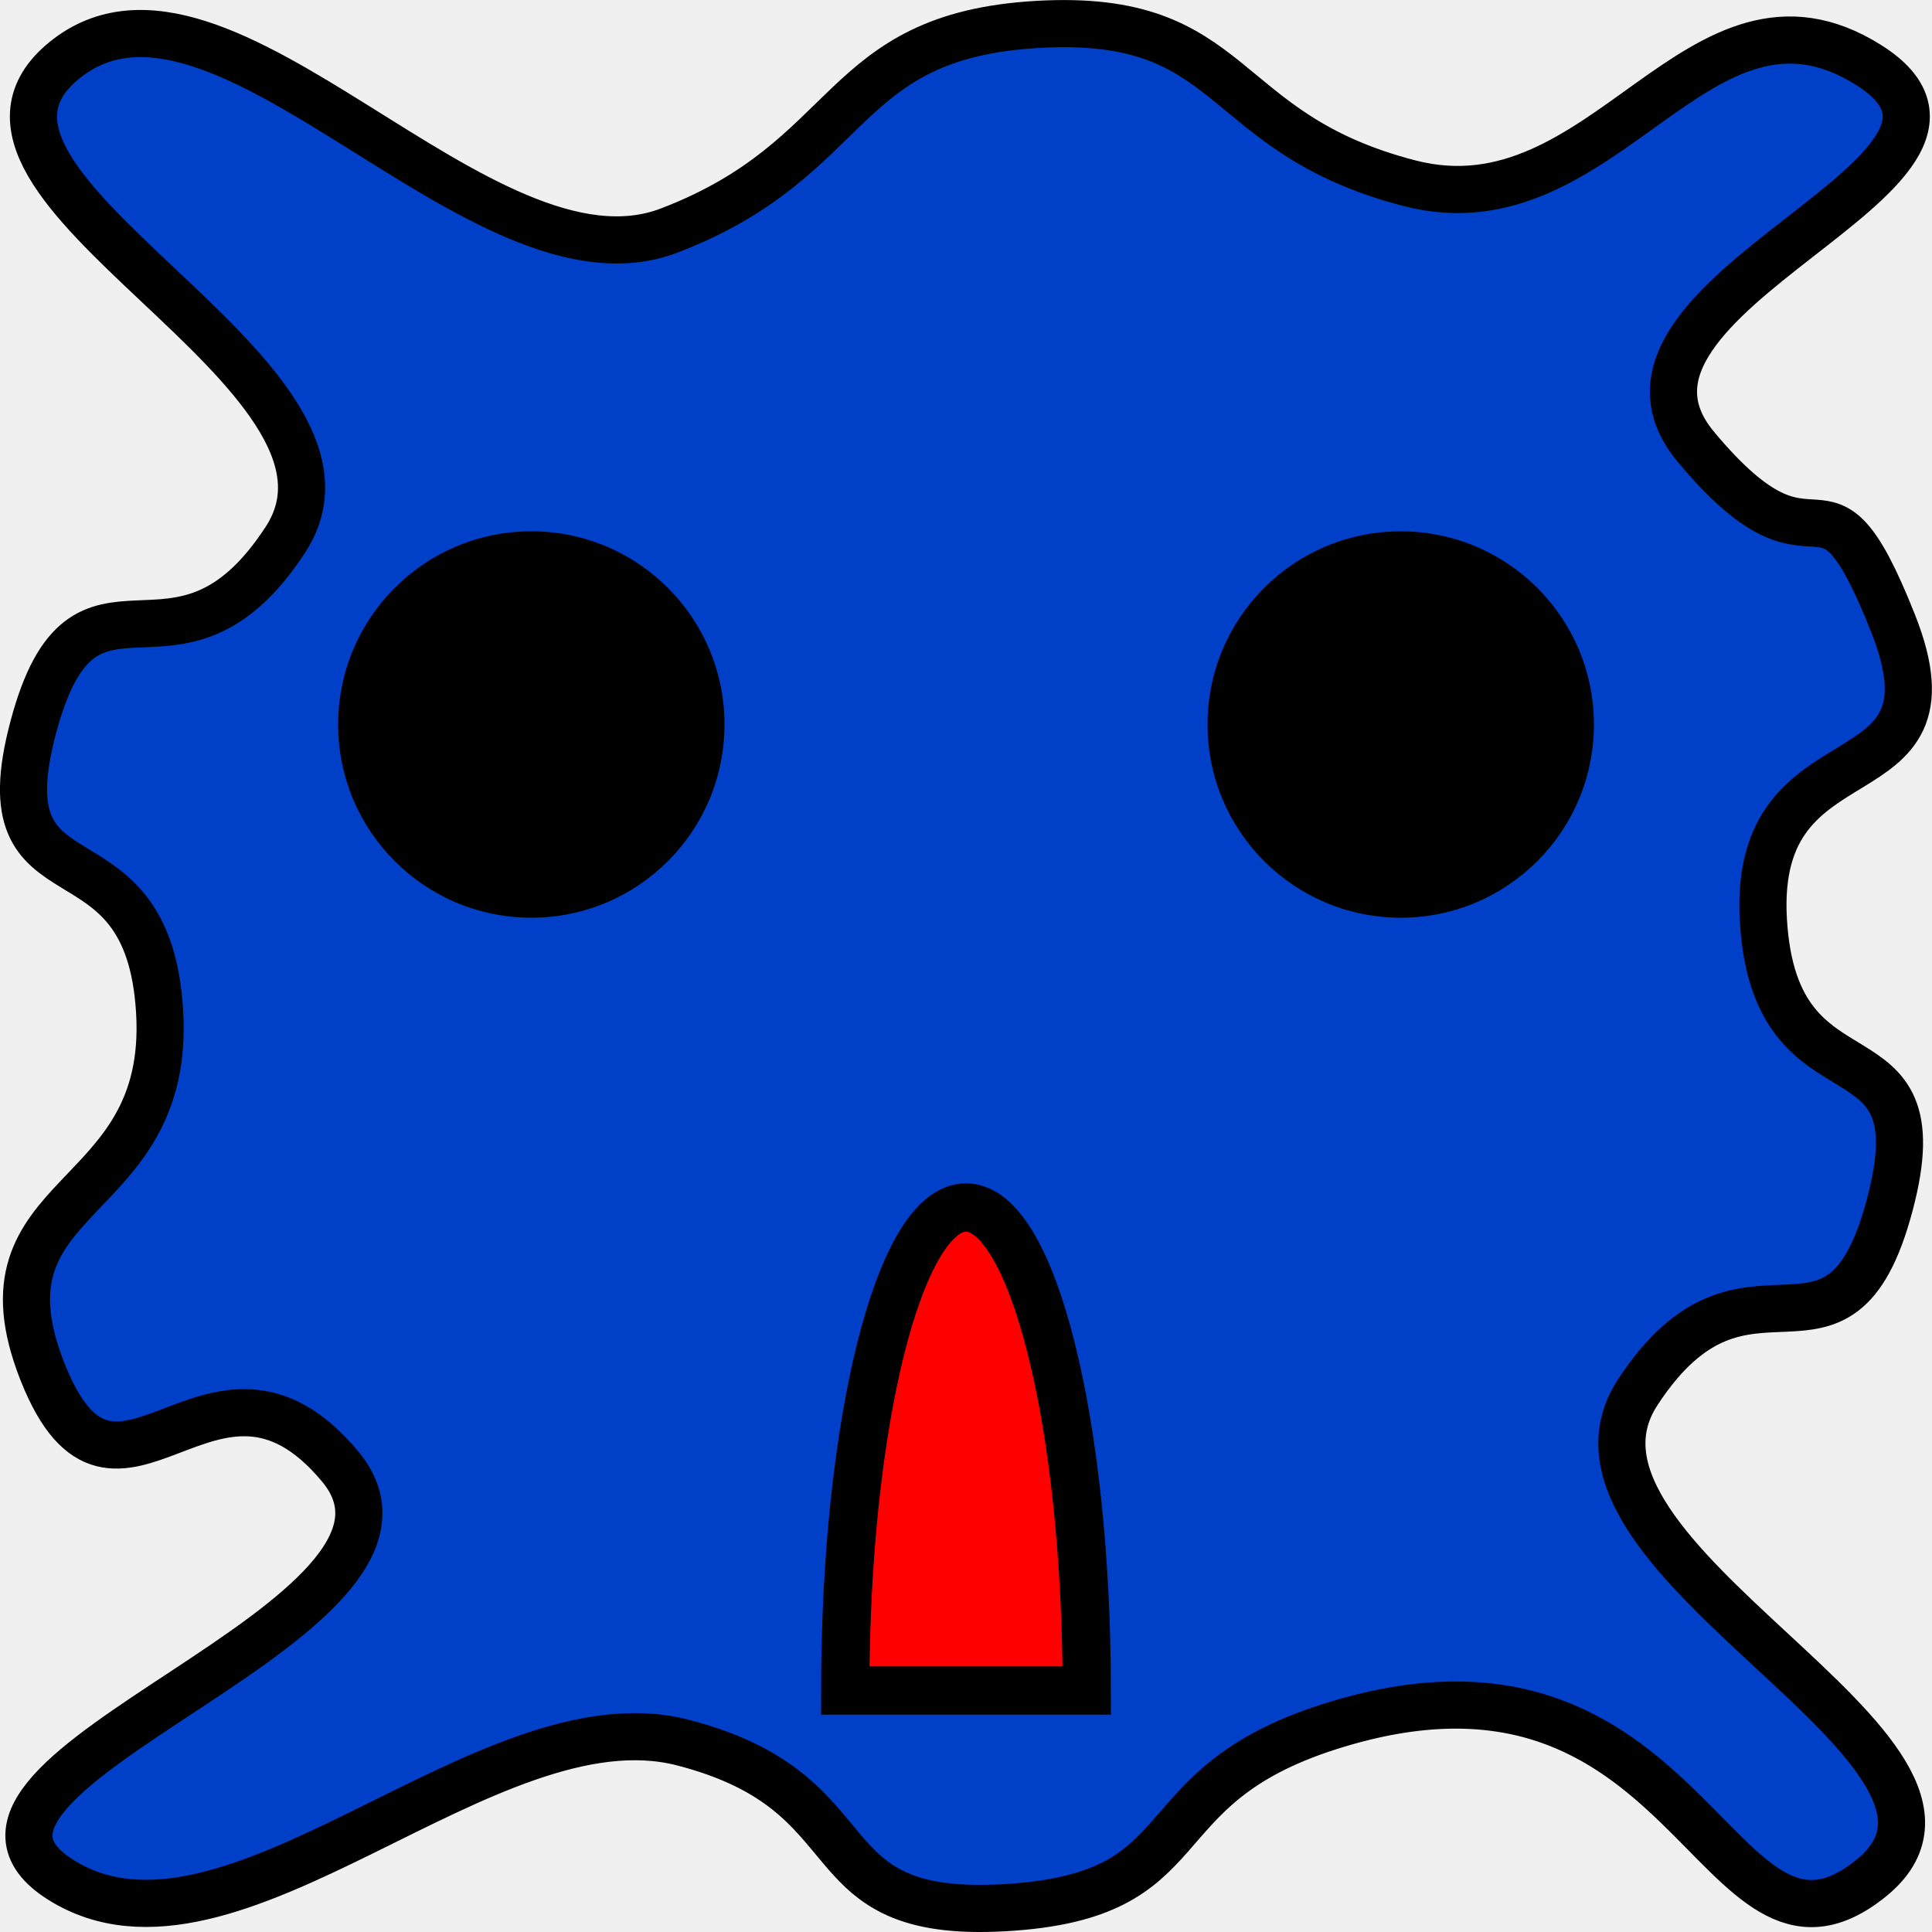
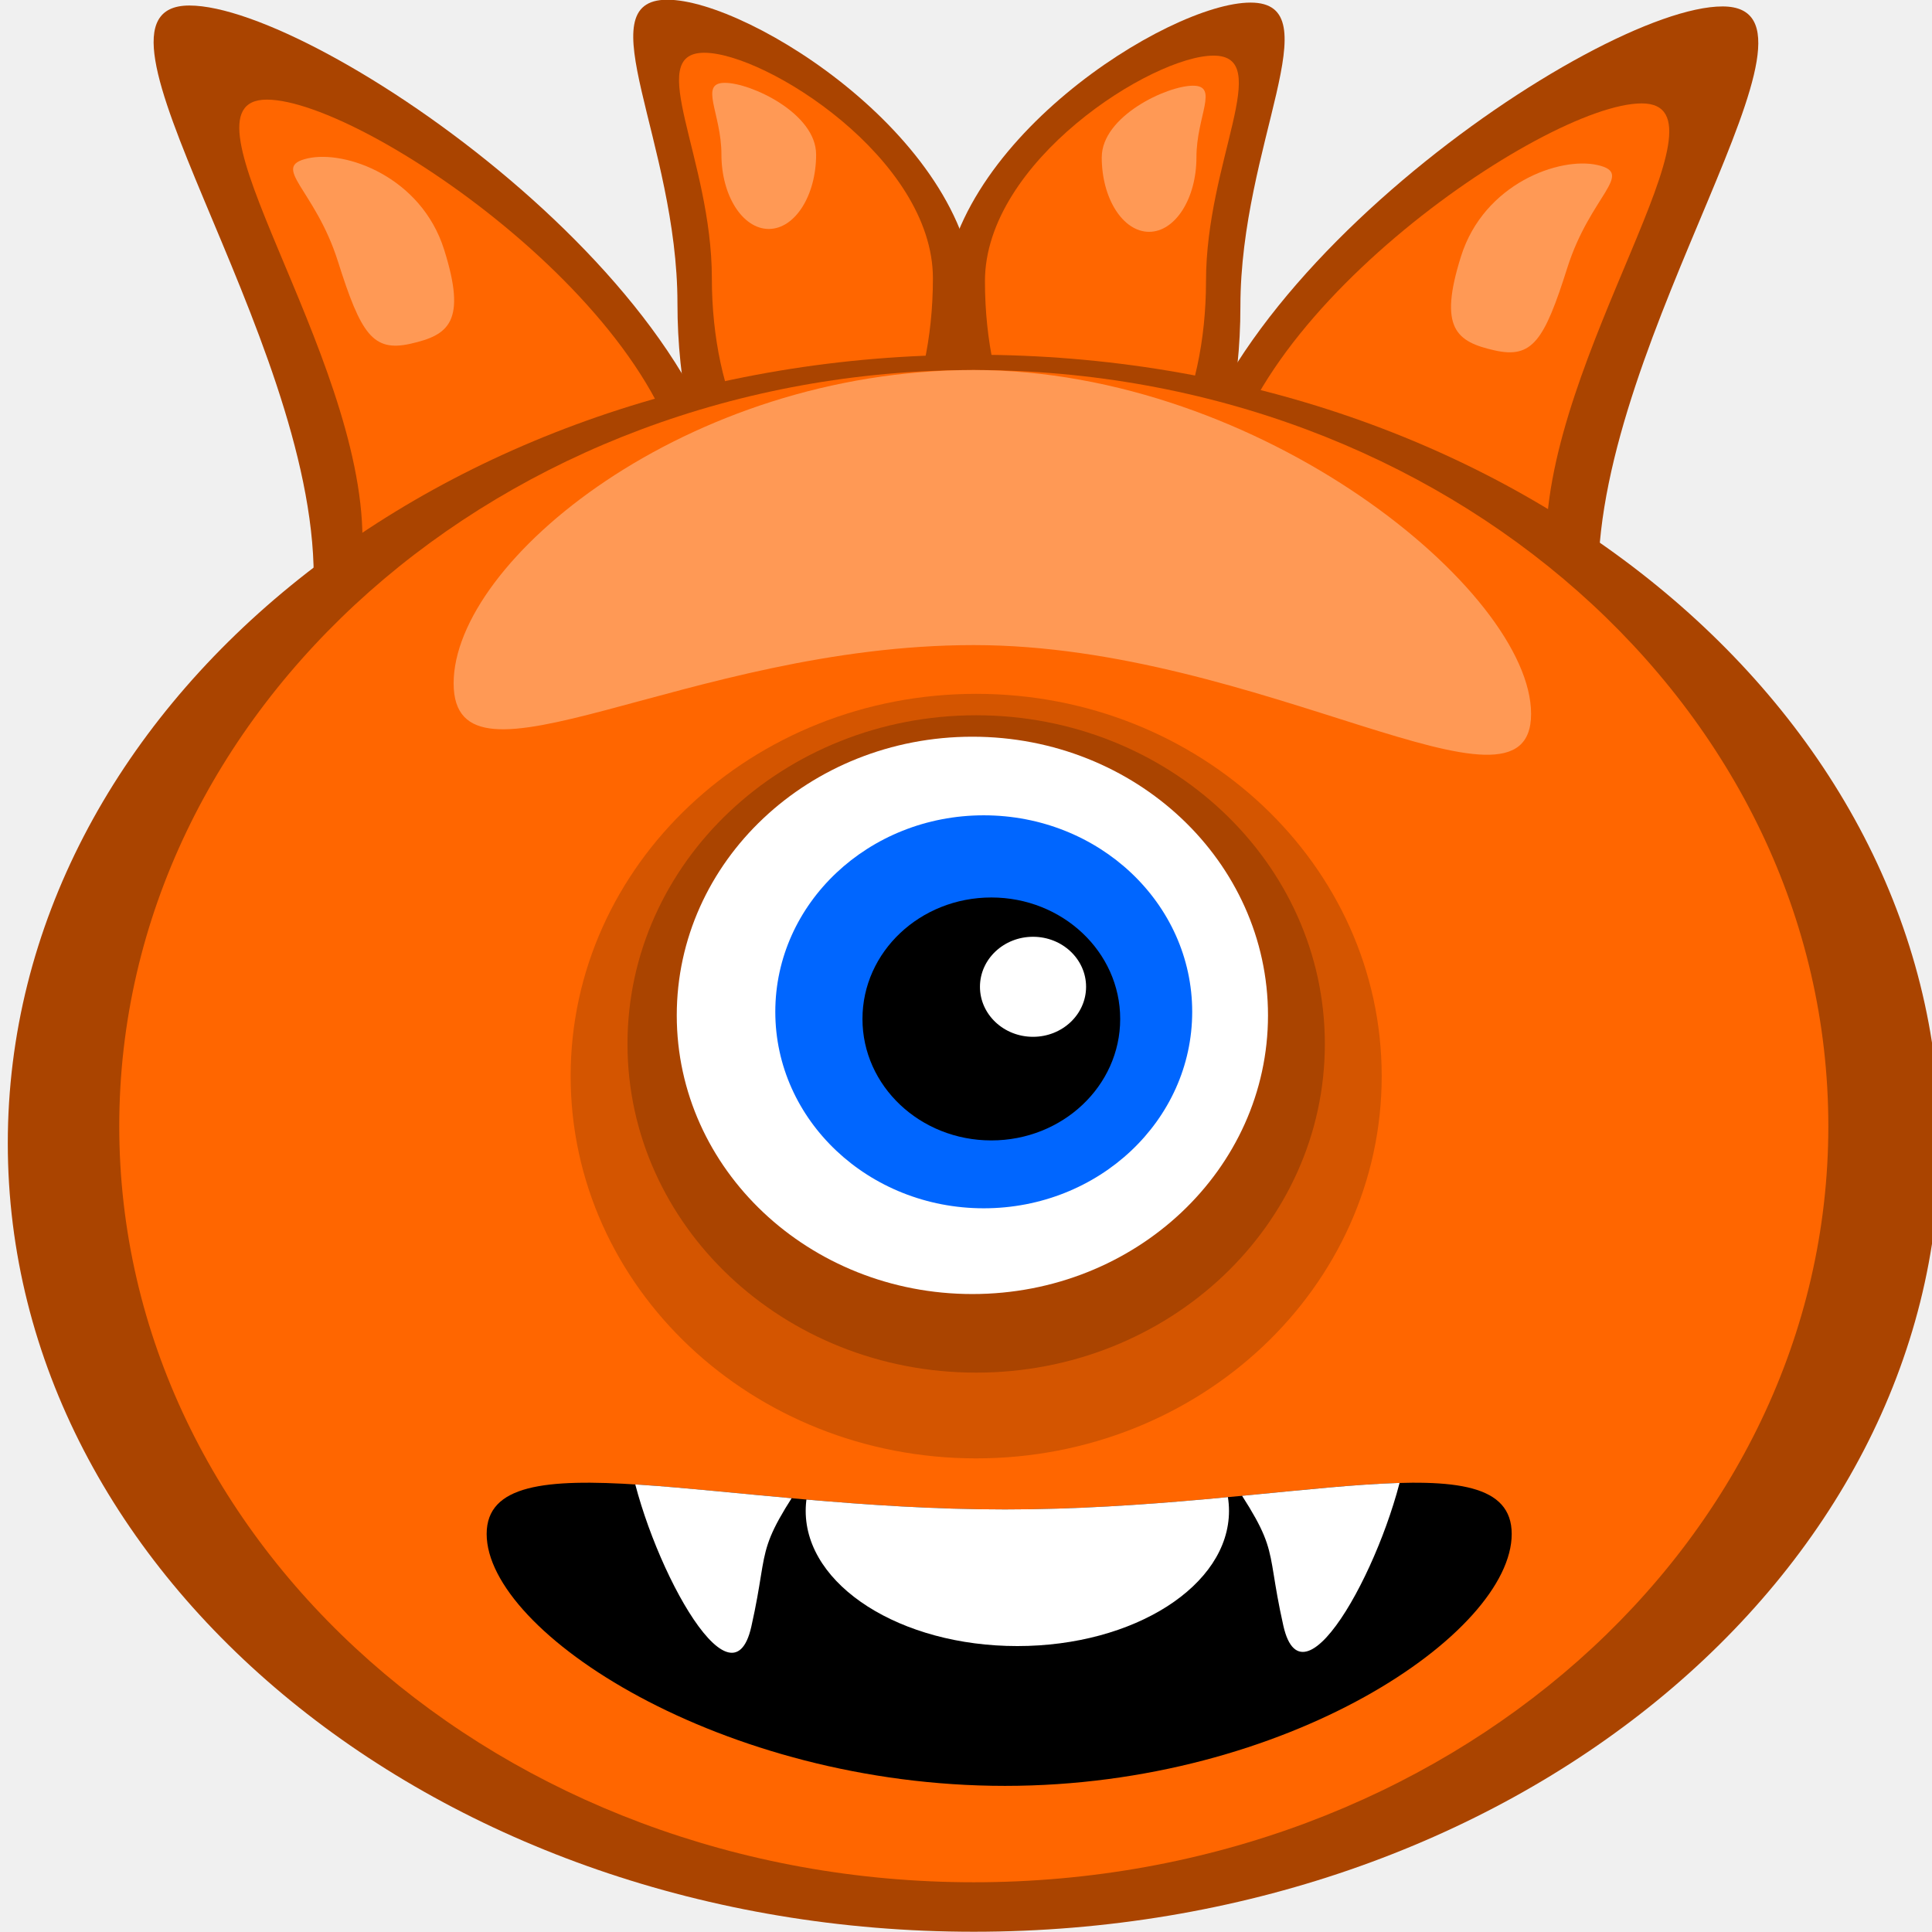
- <svg xmlns="http://www.w3.org/2000/svg" width="40" height="40" id="svg2" version="1.1">
-   <defs id="defs4" />
-   <g id="layer1" transform="translate(0,-1012.362)">
-     <path style="fill:#0040c9;fill-opacity:1;fill-rule:evenodd;stroke:#000000;stroke-width:0.976;stroke-linecap:round;stroke-linejoin:miter;stroke-miterlimit:4;stroke-opacity:1;stroke-dasharray:none" d="m 33.906,1041.19 c -2.261,3.465 8.067,7.454 4.828,10.062 -3.239,2.609 -3.686,-5.546 -11.22,-3.138 -3.979,1.272 -2.535,3.506 -6.715,3.745 -4.18,0.238 -2.614,-2.377 -6.665,-3.42 -4.051,-1.043 -9.355,5.062 -12.88,2.84 -3.524,-2.223 8.441,-5.371 5.788,-8.556 -2.653,-3.184 -4.638,1.879 -6.16,-1.955 -1.522,-3.835 2.666,-3.348 2.423,-7.458 -0.243,-4.11 -3.676,-1.914 -2.615,-5.896 1.061,-3.982 2.958,-0.414 5.219,-3.878 2.261,-3.465 -7.807,-7.324 -4.568,-9.932 3.239,-2.608 8.619,5.026 12.519,3.529 3.901,-1.497 3.445,-4.028 7.625,-4.266 4.18,-0.238 3.654,2.247 7.704,3.29 4.051,1.043 5.976,-4.671 9.501,-2.448 3.524,2.223 -6.232,4.719 -3.579,7.904 2.653,3.184 2.559,-0.184 4.081,3.65 1.522,3.835 -2.926,2.044 -2.683,6.154 0.243,4.109 3.676,1.914 2.615,5.896 -1.061,3.982 -2.958,0.414 -5.219,3.878 z" id="path2985" />
-     <path style="fill:#000000;fill-opacity:1;fill-rule:evenodd;stroke:#000000;stroke-width:0;stroke-linecap:round;stroke-linejoin:miter;stroke-miterlimit:4;stroke-opacity:1;stroke-dasharray:none" id="path3756" d="m 13.132,12.915 a 1.957,2.336 0 1 1 -3.914,0 1.957,2.336 0 1 1 3.914,0 z" transform="matrix(2.043767,0,0,1.712345,-11.83871,1005.247)" />
-     <path style="fill:#000000;fill-opacity:1;fill-rule:evenodd;stroke:#000000;stroke-width:0;stroke-linecap:round;stroke-linejoin:miter;stroke-miterlimit:4;stroke-opacity:1;stroke-dasharray:none" id="path3758" d="m 30.81,14.557 a 3.346,2.841 0 1 1 -6.692,0 3.346,2.841 0 1 1 6.692,0 z" transform="matrix(1.195411,0,0,1.407928,-3.830188,1006.867)" />
-     <path style="fill:#ff0000;fill-opacity:1;fill-rule:evenodd;stroke:#000000;stroke-width:1;stroke-linecap:round;stroke-linejoin:miter;stroke-miterlimit:4;stroke-opacity:1;stroke-dasharray:none" id="path3762" d="m 25,35 a 2.5,10 0 1 1 -5,0 l 2.5,0 z" transform="matrix(1,0,0,-1,-2.5,1082.362)" />
+ <svg xmlns="http://www.w3.org/2000/svg" width="120" height="120" id="svg2" version="1.1">
+   <defs id="defs4">
+     <clipPath clipPathUnits="userSpaceOnUse" id="clipPath4107">
+       <path style="color:#000000;fill:#000000;fill-opacity:1;fill-rule:evenodd;stroke:none;stroke-width:2;marker:none;visibility:visible;display:inline;overflow:visible;enable-background:accumulate" d="m 419.899,669.103 c 0,5.402 -39.446,13.793 -89.366,13.793 -49.92,0 -91.411,-8.391 -91.411,-13.793 0,-5.402 41.491,-1.343 91.411,-1.343 49.92,0 89.366,-4.059 89.366,1.343 z" id="path4109" />
+     </clipPath>
+     <clipPath clipPathUnits="userSpaceOnUse" id="clipPath4149">
+       <path style="color:#000000;fill:#000000;fill-opacity:1;fill-rule:evenodd;stroke:none;stroke-width:2;marker:none;visibility:visible;display:inline;overflow:visible;enable-background:accumulate" d="m 439.229,670.497 c 0,25.132 -49.647,64.169 -112.478,64.169 -62.831,0 -115.052,-39.037 -115.052,-64.169 0,-25.132 52.221,-6.249 115.052,-6.249 62.831,0 112.478,-18.883 112.478,6.249 z" id="path4151" />
+     </clipPath>
+     <clipPath clipPathUnits="userSpaceOnUse" id="clipPath4153">
+       <path style="color:#000000;fill:#000000;fill-opacity:1;fill-rule:evenodd;stroke:none;stroke-width:2;marker:none;visibility:visible;display:inline;overflow:visible;enable-background:accumulate" d="m 439.229,670.497 c 0,25.132 -49.647,64.169 -112.478,64.169 -62.831,0 -115.052,-39.037 -115.052,-64.169 0,-25.132 52.221,-6.249 115.052,-6.249 62.831,0 112.478,-18.883 112.478,6.249 z" id="path4155" />
+     </clipPath>
+   </defs>
+   <g id="layer1" transform="translate(0,-932.3622)">
+     <path style="color:#000000;fill:#aa4400;fill-opacity:1;fill-rule:evenodd;stroke:none;stroke-width:2.575;marker:none;visibility:visible;display:inline;overflow:visible;enable-background:accumulate" d="m 99.267,968.25 c 0,-15.151 15.598,-35.488 7.724,-35.488 -7.875,0 -33.865,17.82 -33.865,32.971 0,15.151 8.166,22.904 16.041,22.904 7.875,0 10.1,-5.235 10.1,-20.387 z" id="path3014" />
+     <path style="color:#000000;fill:#ff6600;fill-opacity:1;fill-rule:evenodd;stroke:none;stroke-width:2.575;marker:none;visibility:visible;display:inline;overflow:visible;enable-background:accumulate" d="m 96.029,966.093 c 0,-11.659 12.003,-27.308 5.943,-27.308 -6.06,0 -26.059,13.712 -26.059,25.371 0,11.659 6.284,17.624 12.344,17.624 6.06,0 7.772,-4.028 7.772,-15.687 z" id="path3014-2" />
+     <path style="color:#000000;fill:#ff9955;fill-opacity:1;fill-rule:evenodd;stroke:none;stroke-width:2.575;marker:none;visibility:visible;display:inline;overflow:visible;enable-background:accumulate" d="m 97.345,949.007 c 1.428,-4.515 4.226,-5.861 1.879,-6.394 -2.347,-0.533 -7.046,1.144 -8.474,5.659 -1.428,4.515 -0.27,5.319 2.077,5.852 2.347,0.533 3.09,-0.602 4.518,-5.117 z" id="path3014-2-8" />
+     <path style="color:#000000;fill:#aa4400;fill-opacity:1;fill-rule:evenodd;stroke:none;stroke-width:2.575;marker:none;visibility:visible;display:inline;overflow:visible;enable-background:accumulate" d="m 19.486,968.193 c 0,-15.151 -15.598,-35.488 -7.724,-35.488 7.875,0 33.865,17.82 33.865,32.971 0,15.151 -8.166,22.903 -16.041,22.903 -7.875,0 -10.1,-5.235 -10.1,-20.387 z" id="path3014-0" />
+     <path style="color:#000000;fill:#aa4400;fill-opacity:1;fill-rule:evenodd;stroke:none;stroke-width:2.575;marker:none;visibility:visible;display:inline;overflow:visible;enable-background:accumulate" d="m 58.559,951.388 c 0,-10.025 14.01,-18.865 19.115,-18.865 5.104,0 -0.63,8.839 -0.63,18.865 0,10.026 -4.138,18.153 -9.242,18.153 -5.104,0 -9.242,-8.127 -9.242,-18.153 z" id="path3077-3" />
+     <path style="color:#000000;fill:#aa4400;fill-opacity:1;fill-rule:evenodd;stroke:none;stroke-width:2.575;marker:none;visibility:visible;display:inline;overflow:visible;enable-background:accumulate" d="m 60.563,951.21 c 0,-10.025 -14.01,-18.865 -19.115,-18.865 -5.104,0 0.63,8.839 0.63,18.865 0,10.026 4.138,18.153 9.242,18.153 5.104,0 9.242,-8.127 9.242,-18.153 z" id="path3077" />
+     <path style="color:#000000;fill:#ff6600;fill-opacity:1;fill-rule:evenodd;stroke:none;stroke-width:2.575;marker:none;visibility:visible;display:inline;overflow:visible;enable-background:accumulate" d="m 22.514,965.858 c 0,-11.659 -12.003,-27.308 -5.943,-27.308 6.06,0 26.059,13.712 26.059,25.371 0,11.659 -6.284,17.624 -12.344,17.624 -6.06,0 -7.772,-4.028 -7.772,-15.687 z" id="path3014-2-4" />
+     <path style="color:#000000;fill:#ff6600;fill-opacity:1;fill-rule:evenodd;stroke:none;stroke-width:2.575;marker:none;visibility:visible;display:inline;overflow:visible;enable-background:accumulate" d="m 57.945,949.651 c 0,-7.446 -10.406,-14.012 -14.198,-14.012 -3.791,0 0.468,6.565 0.468,14.012 0,7.447 3.073,13.483 6.865,13.483 3.791,0 6.865,-6.037 6.865,-13.483 z" id="path3077-7" />
+     <path style="color:#000000;fill:#ff6600;fill-opacity:1;fill-rule:evenodd;stroke:none;stroke-width:2.575;marker:none;visibility:visible;display:inline;overflow:visible;enable-background:accumulate" d="m 61.177,949.829 c 0,-7.446 10.406,-14.012 14.198,-14.012 3.791,0 -0.468,6.565 -0.468,14.012 0,7.447 -3.073,13.483 -6.865,13.483 -3.791,0 -6.865,-6.037 -6.865,-13.483 z" id="path3077-7-1" />
+     <path style="color:#000000;fill:#aa4400;fill-opacity:1;fill-rule:evenodd;stroke:none;stroke-width:3;marker:none;visibility:visible;display:inline;overflow:visible;enable-background:accumulate" id="path2985" d="m 471.429,596.648 a 148.571,244.286 0 1 1 -297.143,0 148.571,244.286 0 1 1 297.143,0 z" transform="matrix(0.4038462,0,0,0.2004822,-69.90064,883.7535)" />
+     <path style="color:#000000;fill:#ff9955;fill-opacity:1;fill-rule:evenodd;stroke:none;stroke-width:2.575;marker:none;visibility:visible;display:inline;overflow:visible;enable-background:accumulate" d="m 20.988,948.594 c -1.428,-4.515 -4.226,-5.861 -1.879,-6.394 2.347,-0.533 7.046,1.144 8.474,5.659 1.428,4.515 0.27,5.319 -2.077,5.852 -2.347,0.533 -3.09,-0.602 -4.518,-5.117 z" id="path3014-2-8-9" />
+     <path style="color:#000000;fill:#ff9955;fill-opacity:1;fill-rule:evenodd;stroke:none;stroke-width:2.575;marker:none;visibility:visible;display:inline;overflow:visible;enable-background:accumulate" d="m 68.432,942.134 c 0,-2.555 4.047,-4.449 5.671,-4.449 1.624,0 0.21,1.894 0.21,4.449 0,2.556 -1.317,4.627 -2.941,4.627 -1.624,0 -2.941,-2.072 -2.941,-4.627 z" id="path3098-4" />
+     <path style="color:#000000;fill:#ff6600;fill-opacity:1;fill-rule:evenodd;stroke:none;stroke-width:3;marker:none;visibility:visible;display:inline;overflow:visible;enable-background:accumulate" id="path2985-1" d="m 471.429,596.648 a 148.571,244.286 0 1 1 -297.143,0 148.571,244.286 0 1 1 297.143,0 z" transform="matrix(0.3572485,0,0,0.19225,-54.85627,887.6034)" />
+     <path style="color:#000000;fill:#d45500;fill-opacity:1;fill-rule:evenodd;stroke:none;stroke-width:2;marker:none;visibility:visible;display:inline;overflow:visible;enable-background:accumulate" id="path3980" d="m 49.146,427.111 a 141.068,141.068 0 1 1 -282.137,0 141.068,141.068 0 1 1 282.137,0 z" transform="matrix(-0.1785529,0,0,0.1683129,44.21867,927.3131)" />
+     <path style="color:#000000;fill:#000000;fill-opacity:1;fill-rule:evenodd;stroke:none;stroke-width:2;marker:none;visibility:visible;display:inline;overflow:visible;enable-background:accumulate" d="m 93.895,1027.64 c 0,6.128 -13.893,15.646 -31.474,15.646 -17.582,0 -32.194,-9.518 -32.194,-15.646 0,-6.128 14.613,-1.524 32.194,-1.524 17.582,0 31.474,-4.604 31.474,1.524 z" id="path4076" />
+     <path style="color:#000000;fill:#ffffff;fill-opacity:1;fill-rule:evenodd;stroke:none;stroke-width:2;marker:none;visibility:visible;display:inline;overflow:visible;enable-background:accumulate" id="path4079" d="m 370.042,667.841 a 37.326,7.401 0 1 1 -74.652,0 37.326,7.401 0 1 1 74.652,0 z" transform="matrix(0.3521942,0,0,1.134282,-53.99141,268.6876)" clip-path="url(#clipPath4107)" />
+     <path style="fill:#ffffff;stroke:none" d="m 371.972,648.212 43.761,1.934 c -3.751,25.525 -22.714,66.587 -27.195,43.701 -4.48,-22.886 0.208,-18.048 -16.567,-45.635 z" id="path4111" clip-path="url(#clipPath4153)" transform="matrix(0.2798255,0,0,0.2438177,-29.0128,864.1607)" />
+     <path style="fill:#ffffff;stroke:none" d="m 287.024,648.432 -43.761,1.934 c 3.751,25.525 22.714,66.587 27.195,43.701 4.48,-22.886 -0.208,-18.048 16.567,-45.635 z" id="path4111-9" clip-path="url(#clipPath4149)" transform="matrix(0.2798255,0,0,0.2438177,-29.0128,864.1607)" />
+     <path style="color:#000000;fill:#aa4400;fill-opacity:1;fill-rule:evenodd;stroke:none;stroke-width:2;marker:none;visibility:visible;display:inline;overflow:visible;enable-background:accumulate" id="path3980-4" d="m 49.146,427.111 a 141.068,141.068 0 1 1 -282.137,0 141.068,141.068 0 1 1 282.137,0 z" transform="matrix(-0.1535221,0,0,0.1447176,46.51955,935.3937)" />
+     <path style="color:#000000;fill:#ffffff;fill-opacity:1;fill-rule:evenodd;stroke:none;stroke-width:2;marker:none;visibility:visible;display:inline;overflow:visible;enable-background:accumulate" id="path4002" d="m 83.731,641.899 a 86.461,86.461 0 1 1 -172.922,0 86.461,86.461 0 1 1 172.922,0 z" transform="matrix(0.2123664,0,0,0.2001872,60.97602,866.9291)" />
+     <path style="color:#000000;fill:#0066ff;fill-opacity:1;fill-rule:evenodd;stroke:none;stroke-width:2;marker:none;visibility:visible;display:inline;overflow:visible;enable-background:accumulate" id="path4002-1" d="m 83.731,641.899 a 86.461,86.461 0 1 1 -172.922,0 86.461,86.461 0 1 1 172.922,0 z" transform="matrix(0.1497455,0,0,0.1411576,61.51126,904.5982)" />
+     <path style="color:#000000;fill:#000000;fill-opacity:1;fill-rule:evenodd;stroke:none;stroke-width:2;marker:none;visibility:visible;display:inline;overflow:visible;enable-background:accumulate" id="path4002-1-6" d="m 83.731,641.899 a 86.461,86.461 0 1 1 -172.922,0 86.461,86.461 0 1 1 172.922,0 z" transform="matrix(0.09256995,0,0,0.08726107,61.82595,939.6381)" />
+     <path style="color:#000000;fill:#ffffff;fill-opacity:1;fill-rule:evenodd;stroke:none;stroke-width:2;marker:none;visibility:visible;display:inline;overflow:visible;enable-background:accumulate" id="path4002-1-6-4" d="m 83.731,641.899 a 86.461,86.461 0 1 1 -172.922,0 86.461,86.461 0 1 1 172.922,0 z" transform="matrix(0.03811705,0,0,0.03593103,64.26672,970.5897)" />
+     <path style="color:#000000;fill:#ff9955;fill-opacity:1;fill-rule:evenodd;stroke:none;stroke-width:3;marker:none;visibility:visible;display:inline;overflow:visible;enable-background:accumulate" d="m 95.099,976.701 c 0,7.601 -16.772,-4.271 -34.615,-4.271 -17.843,0 -32.308,9.974 -32.308,2.373 0,-7.601 14.465,-19.458 32.308,-19.458 17.843,0 34.615,13.755 34.615,21.356 z" id="path3005" />
+     <path style="color:#000000;fill:#ff9955;fill-opacity:1;fill-rule:evenodd;stroke:none;stroke-width:2.575;marker:none;visibility:visible;display:inline;overflow:visible;enable-background:accumulate" d="m 50.69,941.956 c 0,-2.555 -4.047,-4.449 -5.671,-4.449 -1.624,0 -0.21,1.894 -0.21,4.449 0,2.556 1.317,4.627 2.941,4.627 1.624,0 2.941,-2.072 2.941,-4.627 z" id="path3098" />
  </g>
</svg>
